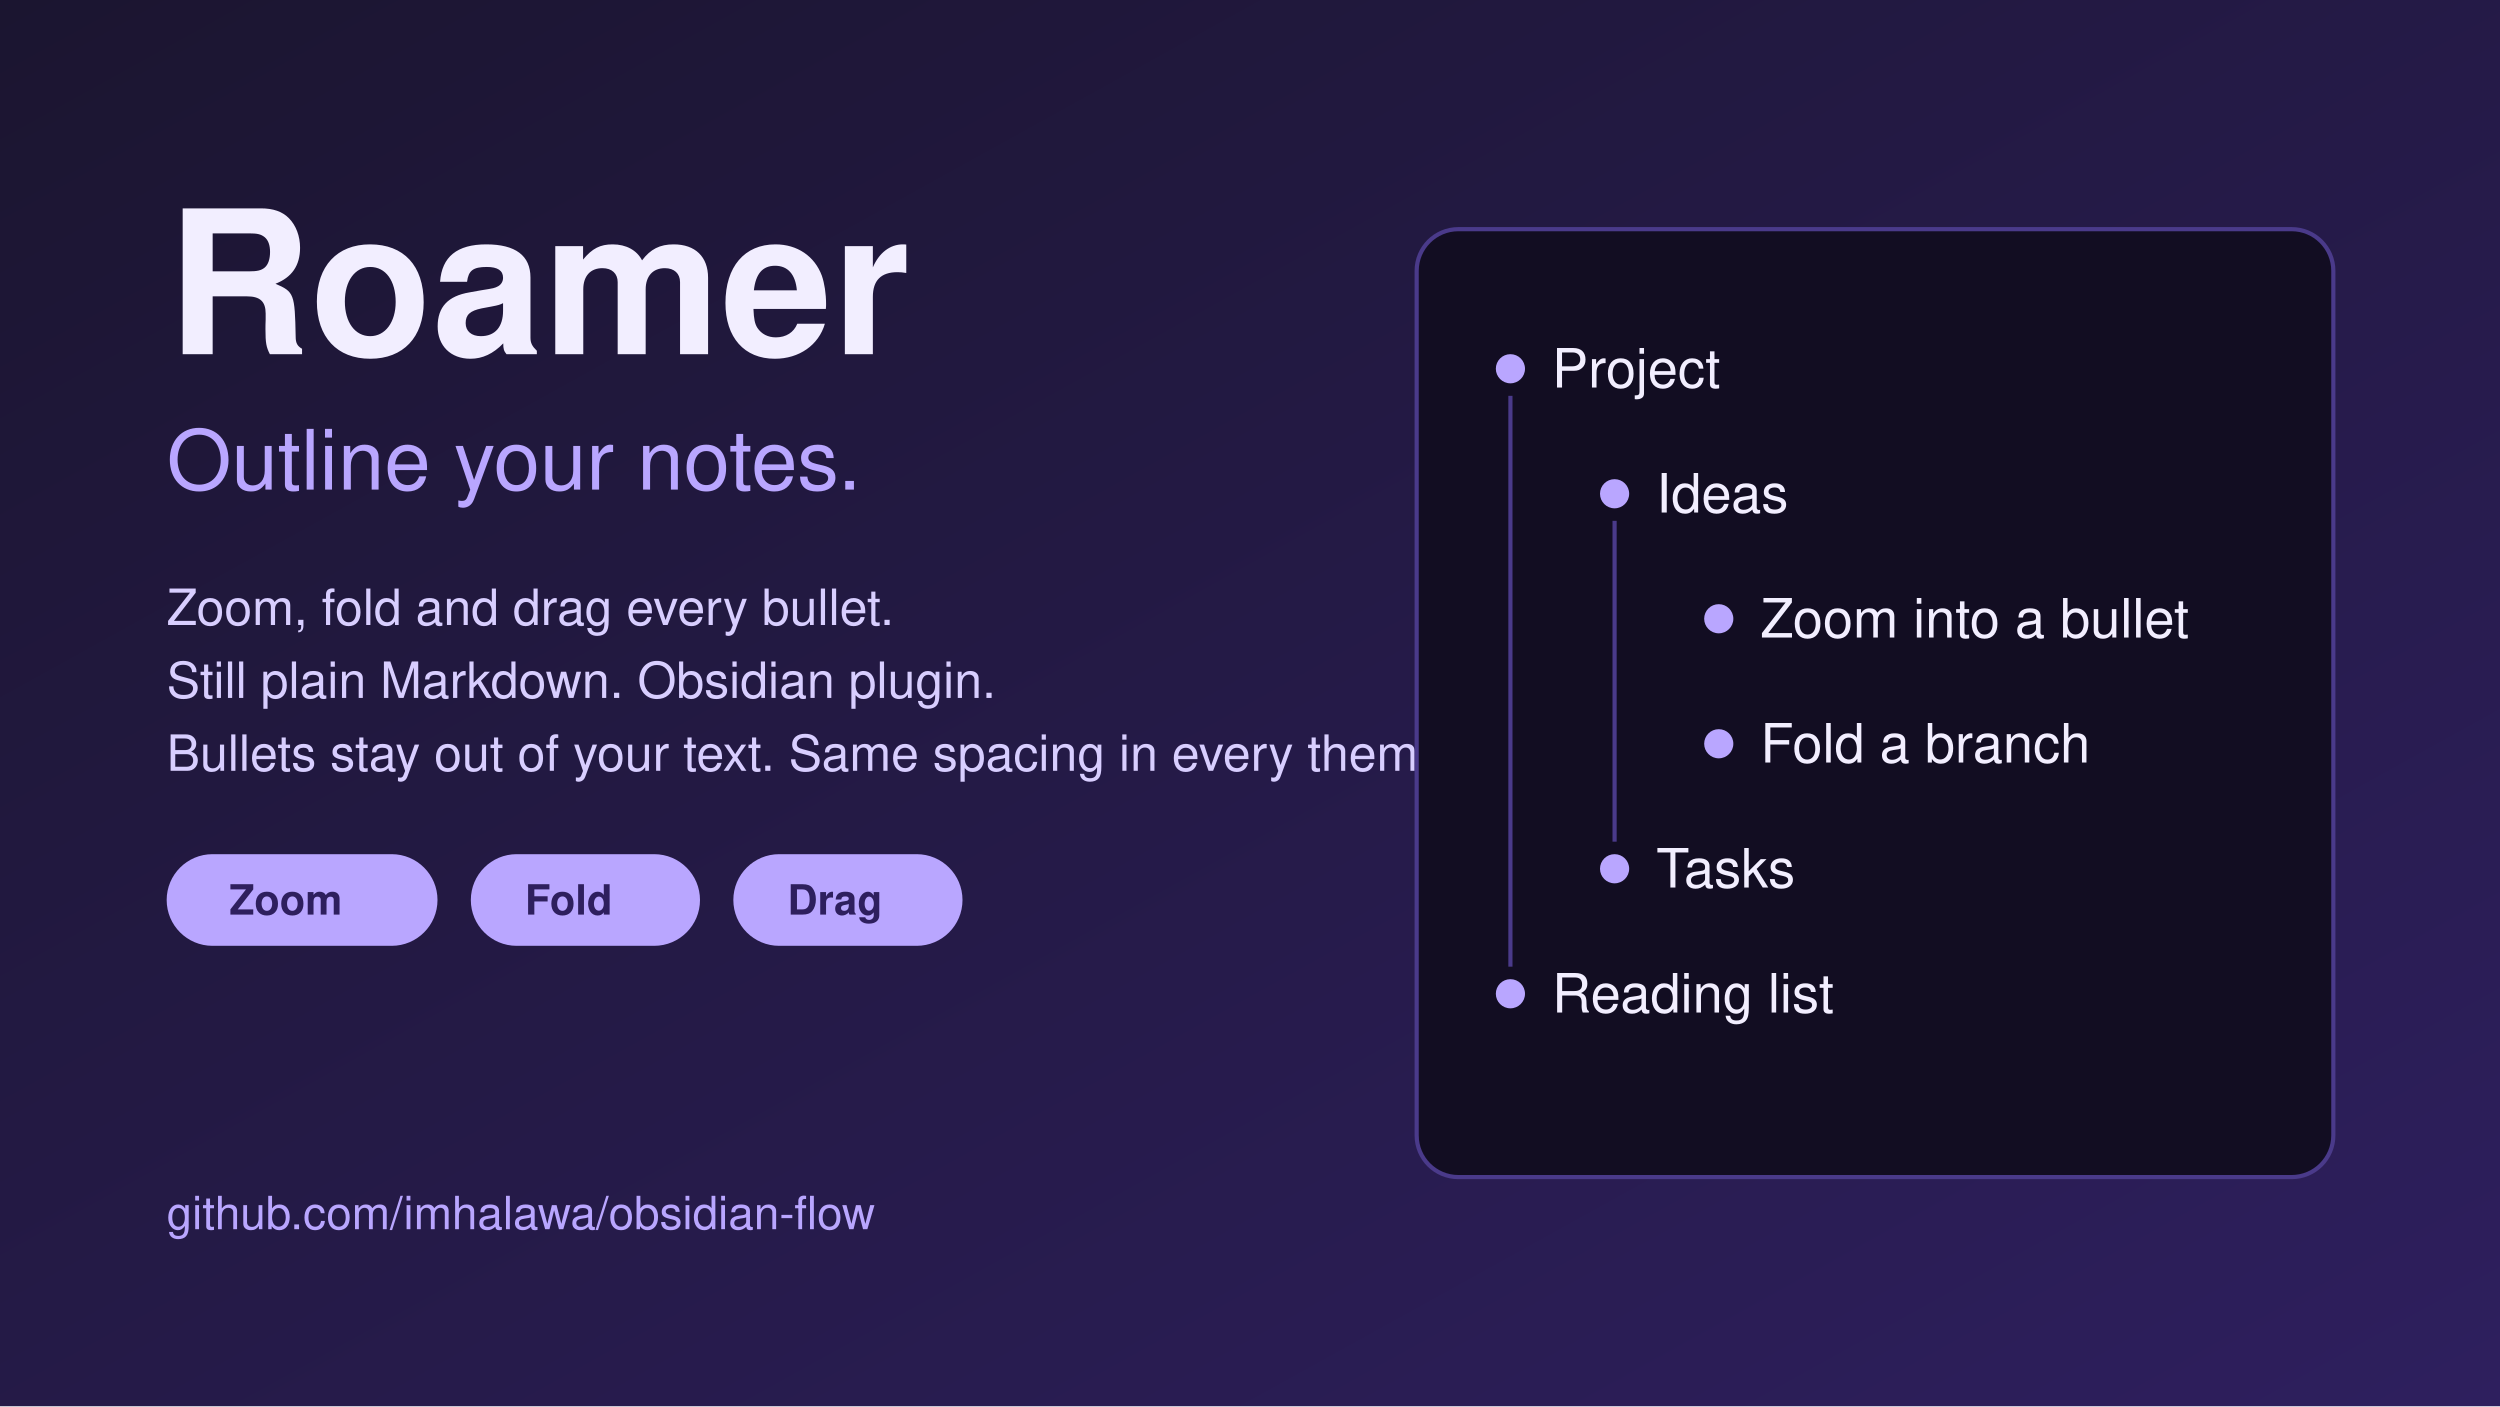
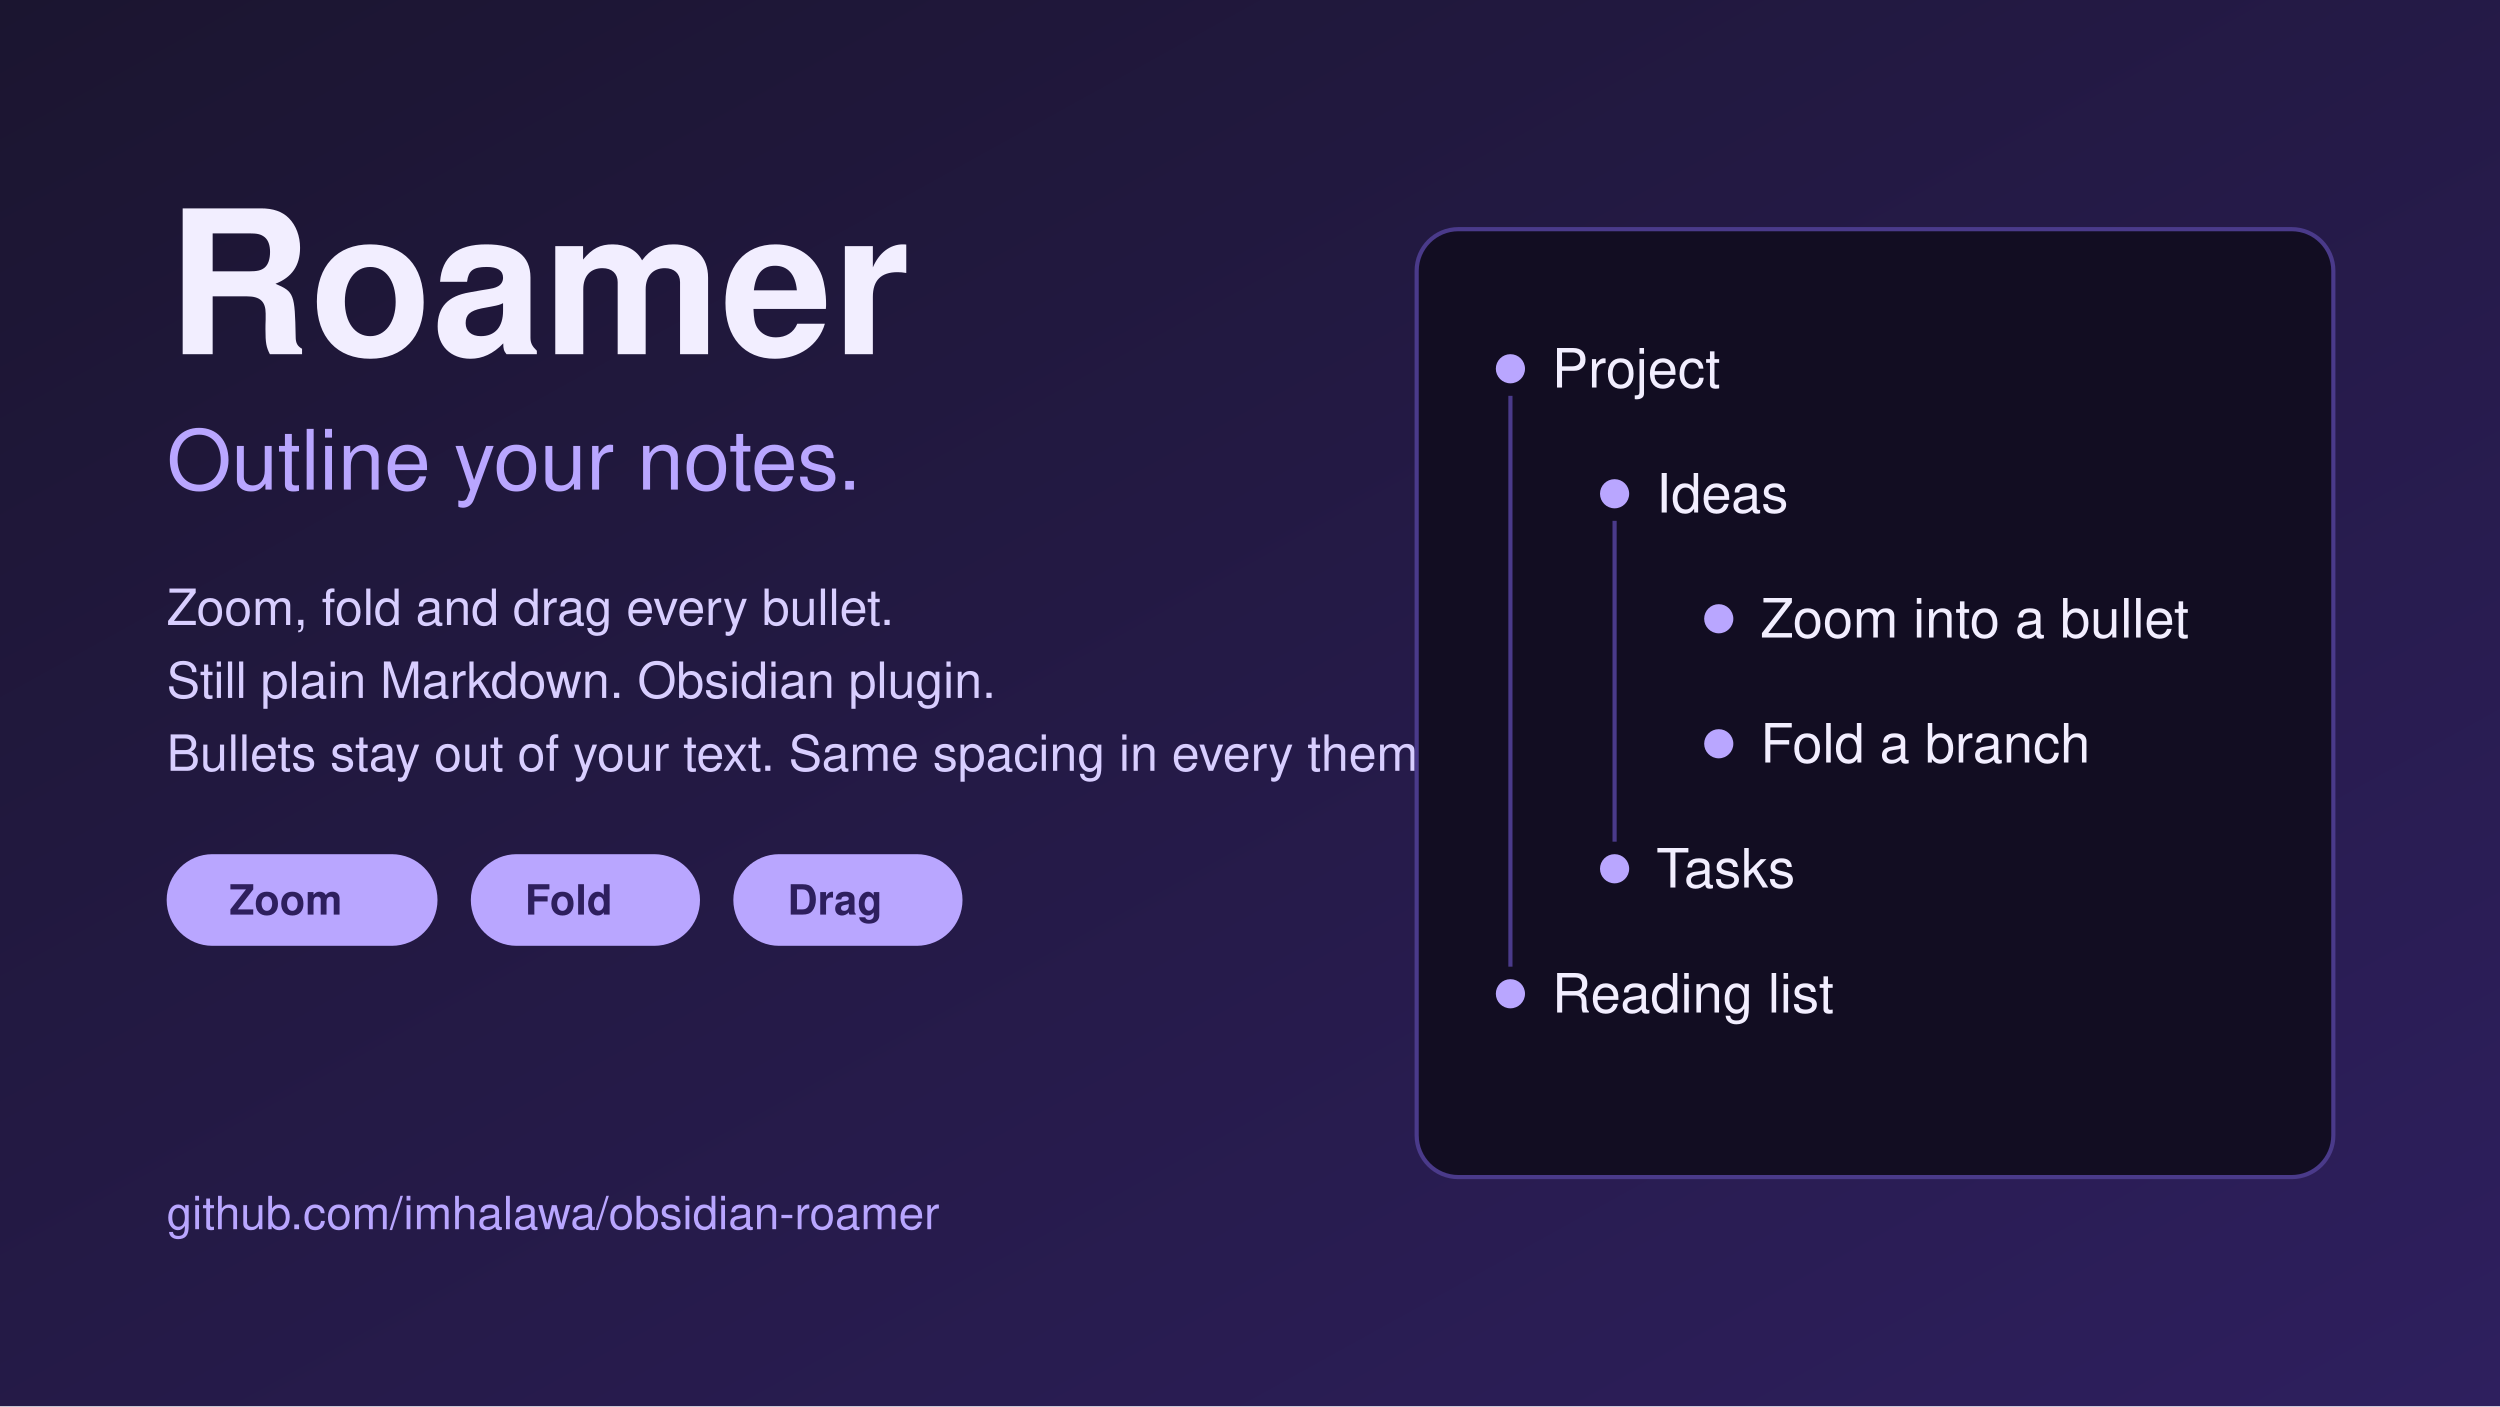
<svg xmlns="http://www.w3.org/2000/svg" viewBox="0 0 1200 675" role="img" aria-label="Roamer: outline your notes">
  <defs>
    <linearGradient id="bg" x1="0" y1="0" x2="1" y2="1">
      <stop offset="0" stop-color="#1b1530" />
      <stop offset="1" stop-color="#2e1f5e" />
    </linearGradient>
  </defs>
  <rect width="1200" height="675" fill="url(#bg)" />
  <g font-family="Segoe UI, Helvetica, Arial, sans-serif" fill="#f2eeff">
    <text x="80" y="170" font-size="96" font-weight="700">Roamer</text>
    <text x="80" y="235" font-size="40" fill="#b9a6ff">Outline your notes.</text>
    <text x="80" y="300" font-size="24" fill="#d8ceff">Zoom, fold and drag every bullet.</text>
    <text x="80" y="335" font-size="24" fill="#d8ceff">Still plain Markdown. Obsidian plugin.</text>
    <text x="80" y="370" font-size="24" fill="#d8ceff">Bullets stay out of your text. Same spacing in every theme.</text>
    <g font-size="20" fill="#2e1f5e" font-weight="600">
      <rect x="80" y="410" width="130" height="44" rx="22" fill="#b9a6ff" />
      <text x="110" y="439">Zoom</text>
      <rect x="226" y="410" width="110" height="44" rx="22" fill="#b9a6ff" />
      <text x="252" y="439">Fold</text>
      <rect x="352" y="410" width="110" height="44" rx="22" fill="#b9a6ff" />
      <text x="378" y="439">Drag</text>
    </g>
-     <text x="80" y="590" font-size="22" fill="#b9a6ff">github.com/imhalawa/obsidian-flow</text>
+     <text x="80" y="590" font-size="22" fill="#b9a6ff">github.com/imhalawa/obsidian-roamer</text>
  </g>
  <g font-family="Segoe UI, Helvetica, Arial, sans-serif" font-size="26" fill="#f2eeff">
    <rect x="680" y="110" width="440" height="455" rx="20" fill="#120d22" stroke="#4a3a8a" stroke-width="2" />
    <g fill="#b9a6ff">
      <circle cx="725" cy="177" r="7" />
      <circle cx="775" cy="237" r="7" />
      <circle cx="825" cy="297" r="7" />
      <circle cx="825" cy="357" r="7" />
      <circle cx="775" cy="417" r="7" />
      <circle cx="725" cy="477" r="7" />
    </g>
    <g stroke="#4a3a8a" stroke-width="2">
      <line x1="725" y1="190" x2="725" y2="464" />
      <line x1="775" y1="250" x2="775" y2="404" />
    </g>
    <text x="745" y="186">Project</text>
    <text x="795" y="246">Ideas</text>
    <text x="845" y="306">Zoom into a bullet</text>
    <text x="845" y="366">Fold a branch</text>
    <text x="795" y="426">Tasks</text>
    <text x="745" y="486">Reading list</text>
  </g>
</svg>
